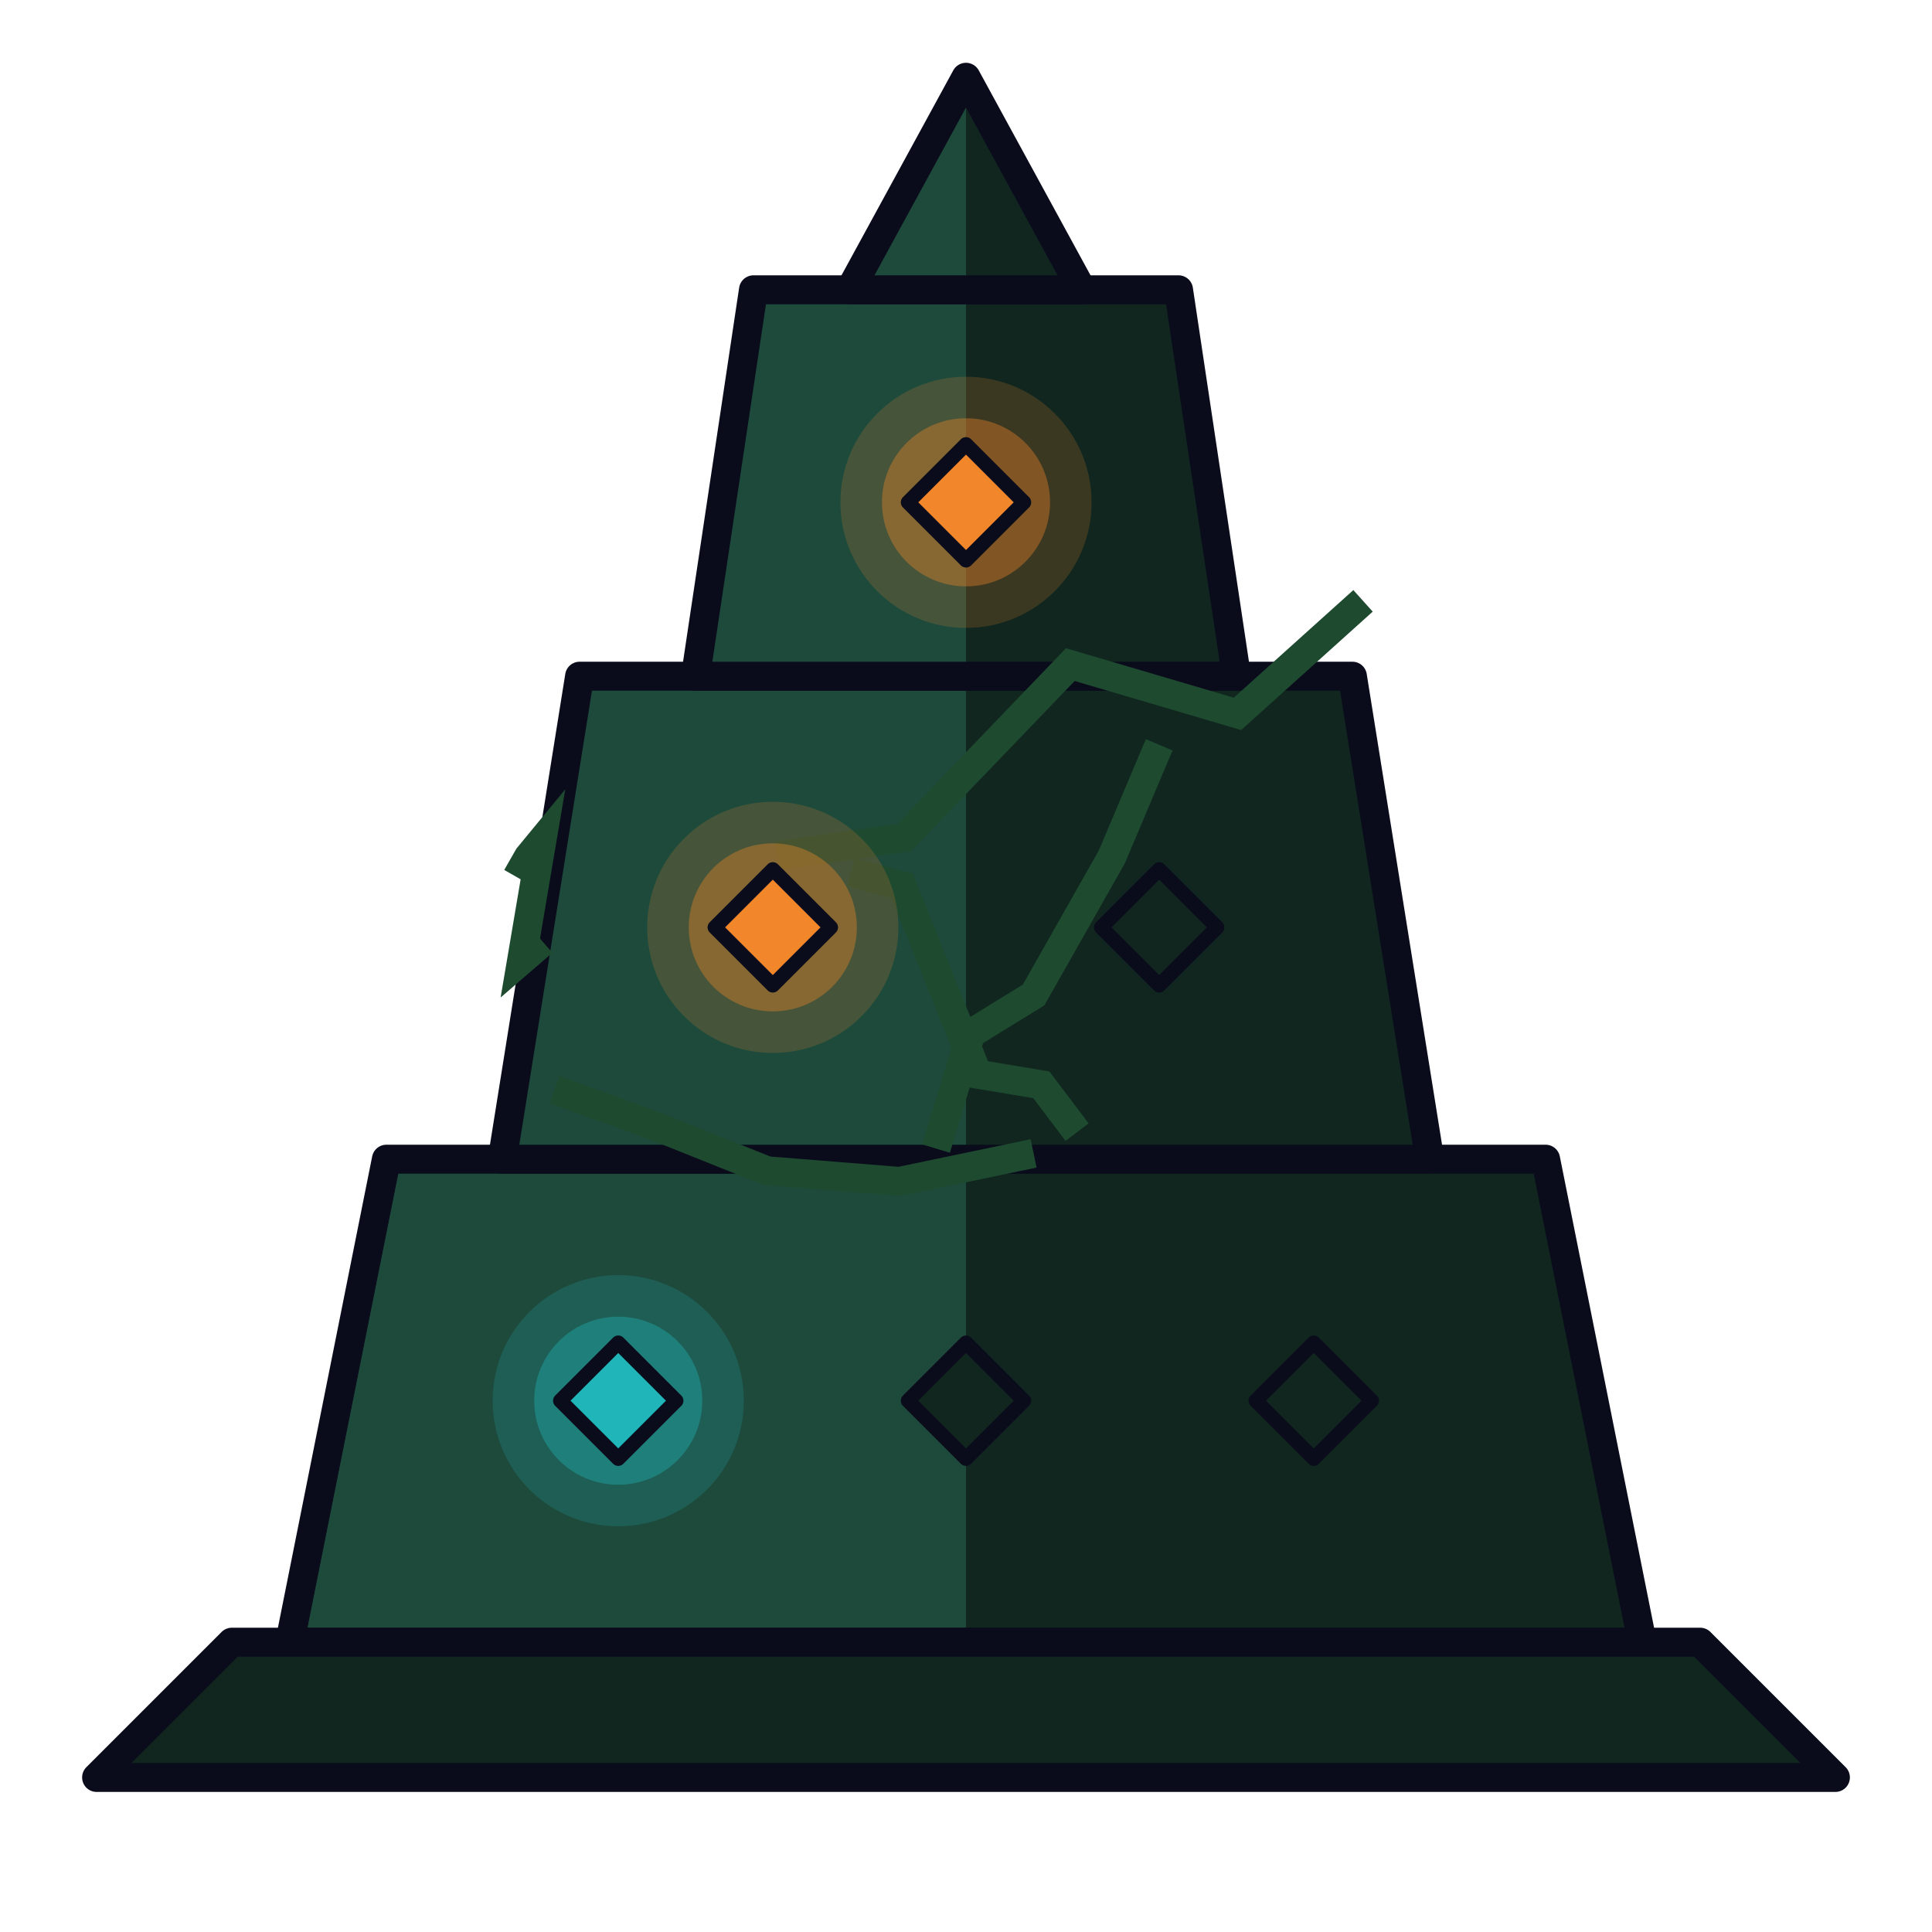
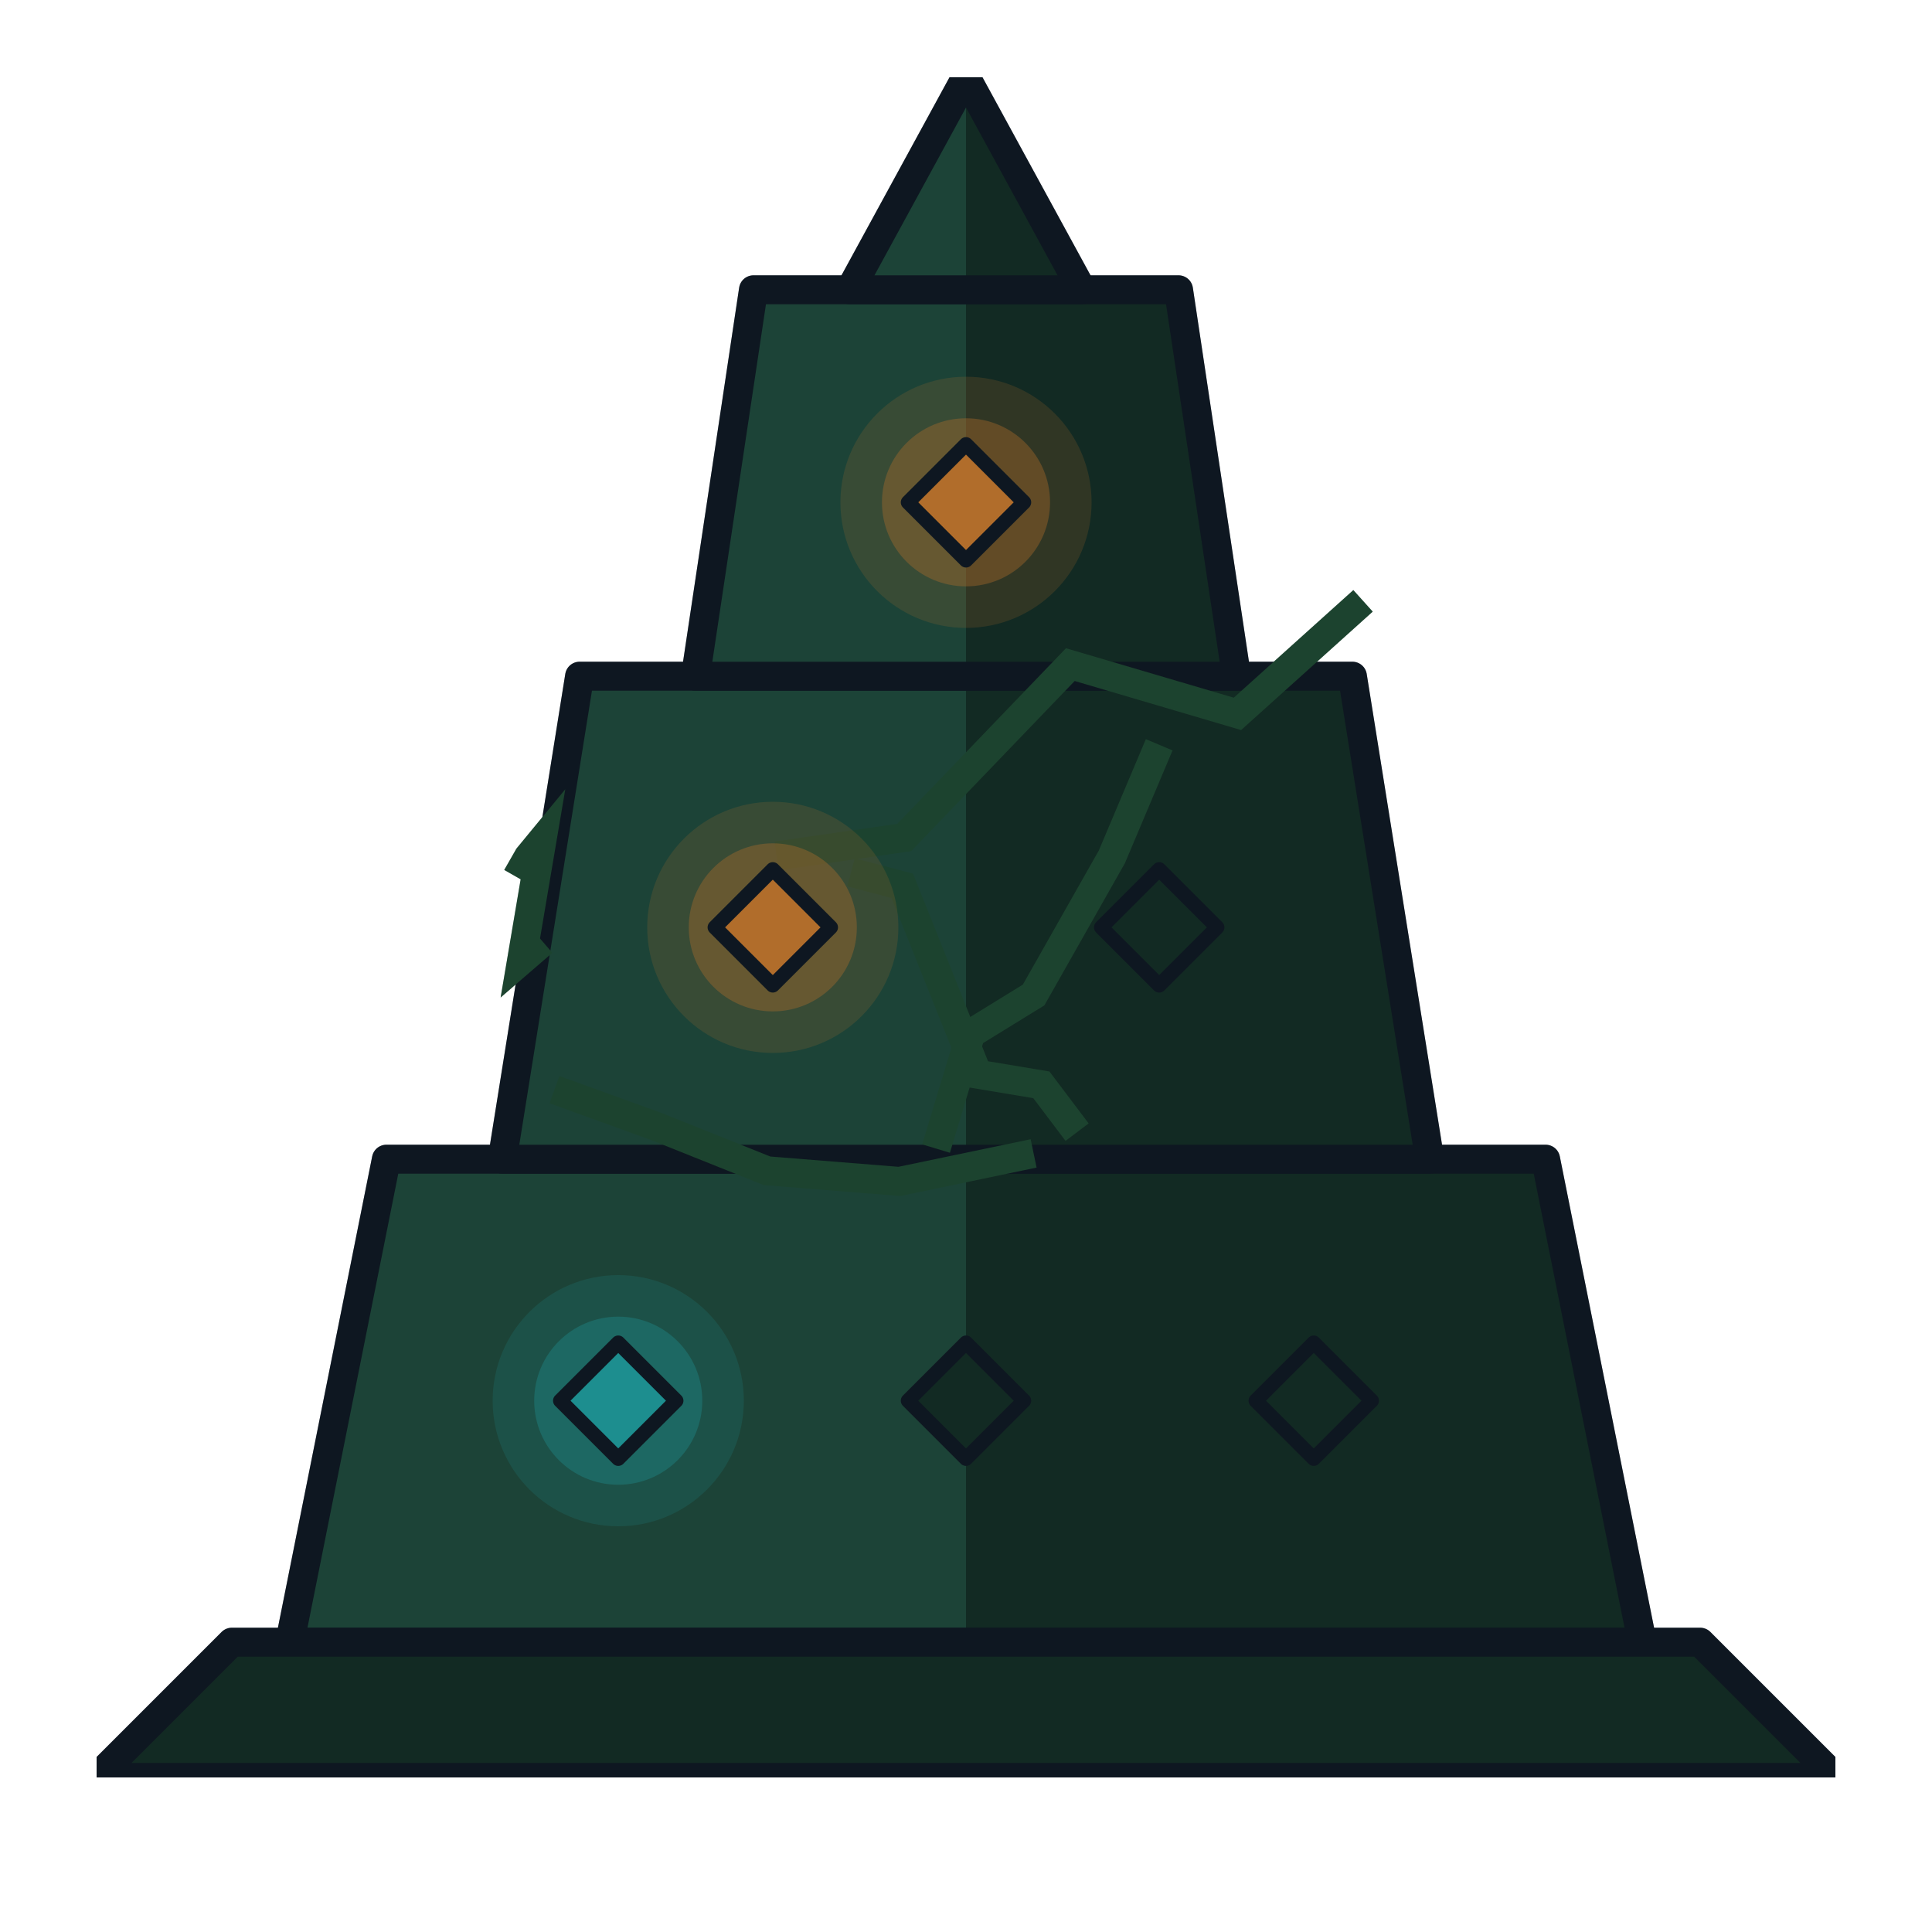
<svg xmlns="http://www.w3.org/2000/svg" width="200" height="200" viewBox="0 0 200 200">
-   <defs />
-   <polygon points="30.0,170.0 170.0,170.0 160.0,120.0 40.0,120.0" fill="#1E4A3C" />
-   <polygon points="100.0,170.0 170.0,170.0 160.0,120.0 100.0,120.0" fill="#10261f" />
-   <polygon points="30.0,170.0 170.0,170.0 160.0,120.0 40.0,120.0" fill="none" stroke="#0A0C1C" stroke-width="3" stroke-linejoin="round" />
-   <polygon points="52.0,120.0 148.0,120.0 140.0,70.0 60.0,70.0" fill="#1E4A3C" />
-   <polygon points="100.0,120.0 148.0,120.0 140.0,70.0 100.0,70.0" fill="#10261f" />
-   <polygon points="52.0,120.0 148.0,120.0 140.0,70.0 60.0,70.0" fill="none" stroke="#0A0C1C" stroke-width="3" stroke-linejoin="round" />
-   <polygon points="72.0,70.0 128.0,70.0 122.0,30.0 78.0,30.0" fill="#1E4A3C" />
-   <polygon points="100.0,70.0 128.0,70.0 122.0,30.0 100.0,30.0" fill="#10261f" />
-   <polygon points="72.0,70.0 128.0,70.0 122.0,30.0 78.0,30.0" fill="none" stroke="#0A0C1C" stroke-width="3" stroke-linejoin="round" />
-   <polygon points="88.0,30.0 112.0,30.0 100.0,8.0" fill="#1E4A3C" />
-   <polygon points="100.0,30.0 112.0,30.0 100.0,8.0" fill="#10261f" />
-   <polygon points="88.0,30.0 112.0,30.0 100.0,8.0" fill="none" stroke="#0A0C1C" stroke-width="3" stroke-linejoin="round" />
-   <polygon points="10.0,184.0 190.0,184.0 176.0,170.0 24.0,170.0" fill="#10261f" stroke="#0A0C1C" stroke-width="3" stroke-linejoin="round" />
-   <polyline points="96.9,118.9 100.5,107.0 107.0,103.0 115.1,88.7 120.0,77.1" stroke="#1e4a30" stroke-width="3" fill="none" />
-   <polyline points="107.0,119.4 93.1,122.3 79.4,121.2 67.9,116.6 57.4,112.8" stroke="#1e4a30" stroke-width="3" fill="none" />
-   <polyline points="80.4,88.6 93.6,86.7 110.8,68.8 128.1,73.9 141.1,62.2" stroke="#1e4a30" stroke-width="3" fill="none" />
-   <polyline points="53.5,90.8 54.7,88.7 56.1,87.0 54.0,99.4 56.2,97.5" stroke="#1e4a30" stroke-width="3" fill="none" />
-   <polyline points="88.1,90.3 93.4,91.7 101.2,111.2 107.8,112.3 111.5,117.2" stroke="#1e4a30" stroke-width="3" fill="none" />
-   <circle cx="64.0" cy="145.0" r="13.0" fill="#1FB5B9" opacity="0.19" />
-   <circle cx="64.0" cy="145.0" r="8.7" fill="#1FB5B9" opacity="0.38" />
-   <circle cx="64.0" cy="145.0" r="4.3" fill="#1FB5B9" opacity="0.56" />
-   <polygon points="64,139 70,145 64,151 58,145" fill="#1FB5B9" stroke="#0A0C1C" stroke-width="1.5" stroke-linejoin="round" />
-   <polygon points="100,139 106,145 100,151 94,145" fill="#10261f" stroke="#0A0C1C" stroke-width="1.5" stroke-linejoin="round" />
-   <polygon points="136,139 142,145 136,151 130,145" fill="#10261f" stroke="#0A0C1C" stroke-width="1.5" stroke-linejoin="round" />
-   <circle cx="80.0" cy="96.0" r="13.0" fill="#F2862B" opacity="0.19" />
-   <circle cx="80.0" cy="96.0" r="8.7" fill="#F2862B" opacity="0.38" />
-   <circle cx="80.0" cy="96.0" r="4.3" fill="#F2862B" opacity="0.56" />
-   <polygon points="80,90 86,96 80,102 74,96" fill="#F2862B" stroke="#0A0C1C" stroke-width="1.5" stroke-linejoin="round" />
-   <polygon points="120,90 126,96 120,102 114,96" fill="#10261f" stroke="#0A0C1C" stroke-width="1.5" stroke-linejoin="round" />
-   <circle cx="100.0" cy="52.0" r="13.0" fill="#F2862B" opacity="0.19" />
-   <circle cx="100.0" cy="52.0" r="8.7" fill="#F2862B" opacity="0.38" />
-   <circle cx="100.0" cy="52.0" r="4.3" fill="#F2862B" opacity="0.56" />
-   <polygon points="100,46 106,52 100,58 94,52" fill="#F2862B" stroke="#0A0C1C" stroke-width="1.5" stroke-linejoin="round" />
+   <defs>
+     <filter id="hz67" x="0" y="0" width="100%" height="100%" color-interpolation-filters="sRGB">
+       <feFlood flood-color="#18322c" flood-opacity="0.3" />
+       <feComposite in2="SourceAlpha" operator="in" result="h" />
+       <feMerge>
+         <feMergeNode in="SourceGraphic" />
+         <feMergeNode in="h" />
+       </feMerge>
+     </filter>
+   </defs>
+   <g filter="url(#hz67)">
+     <polygon points="30.0,170.0 170.0,170.0 160.0,120.0 40.0,120.0" fill="#1E4A3C" />
+     <polygon points="100.0,170.0 170.0,170.0 160.0,120.0 100.0,120.0" fill="#10261f" />
+     <polygon points="30.0,170.0 170.0,170.0 160.0,120.0 40.0,120.0" fill="none" stroke="#0A0C1C" stroke-width="3" stroke-linejoin="round" />
+     <polygon points="52.0,120.0 148.0,120.0 140.0,70.0 60.0,70.0" fill="#1E4A3C" />
+     <polygon points="100.0,120.0 148.0,120.0 140.0,70.0 100.0,70.0" fill="#10261f" />
+     <polygon points="52.0,120.0 148.0,120.0 140.0,70.0 60.0,70.0" fill="none" stroke="#0A0C1C" stroke-width="3" stroke-linejoin="round" />
+     <polygon points="72.0,70.0 128.0,70.0 122.0,30.0 78.0,30.0" fill="#1E4A3C" />
+     <polygon points="100.0,70.0 128.0,70.0 122.0,30.0 100.0,30.0" fill="#10261f" />
+     <polygon points="72.0,70.0 128.0,70.0 122.0,30.0 78.0,30.0" fill="none" stroke="#0A0C1C" stroke-width="3" stroke-linejoin="round" />
+     <polygon points="88.0,30.0 112.0,30.0 100.0,8.0" fill="#1E4A3C" />
+     <polygon points="100.0,30.0 112.0,30.0 100.0,8.0" fill="#10261f" />
+     <polygon points="88.0,30.0 112.0,30.0 100.0,8.0" fill="none" stroke="#0A0C1C" stroke-width="3" stroke-linejoin="round" />
+     <polygon points="10.0,184.0 190.0,184.0 176.0,170.0 24.0,170.0" fill="#10261f" stroke="#0A0C1C" stroke-width="3" stroke-linejoin="round" />
+     <polyline points="96.9,118.9 100.5,107.0 107.0,103.0 115.1,88.7 120.0,77.1" stroke="#1e4a30" stroke-width="3" fill="none" />
+     <polyline points="107.0,119.4 93.1,122.3 79.4,121.2 67.9,116.6 57.4,112.8" stroke="#1e4a30" stroke-width="3" fill="none" />
+     <polyline points="80.4,88.6 93.6,86.7 110.8,68.8 128.1,73.9 141.1,62.2" stroke="#1e4a30" stroke-width="3" fill="none" />
+     <polyline points="53.5,90.8 54.7,88.7 56.1,87.0 54.0,99.4 56.2,97.5" stroke="#1e4a30" stroke-width="3" fill="none" />
+     <polyline points="88.1,90.3 93.4,91.7 101.2,111.2 107.8,112.3 111.5,117.2" stroke="#1e4a30" stroke-width="3" fill="none" />
+     <circle cx="64.0" cy="145.0" r="13.0" fill="#1FB5B9" opacity="0.19" />
+     <circle cx="64.0" cy="145.0" r="8.7" fill="#1FB5B9" opacity="0.38" />
+     <circle cx="64.0" cy="145.0" r="4.3" fill="#1FB5B9" opacity="0.56" />
+     <polygon points="64,139 70,145 64,151 58,145" fill="#1FB5B9" stroke="#0A0C1C" stroke-width="1.5" stroke-linejoin="round" />
+     <polygon points="100,139 106,145 100,151 94,145" fill="#10261f" stroke="#0A0C1C" stroke-width="1.5" stroke-linejoin="round" />
+     <polygon points="136,139 142,145 136,151 130,145" fill="#10261f" stroke="#0A0C1C" stroke-width="1.5" stroke-linejoin="round" />
+     <circle cx="80.0" cy="96.0" r="13.0" fill="#F2862B" opacity="0.19" />
+     <circle cx="80.0" cy="96.0" r="8.7" fill="#F2862B" opacity="0.38" />
+     <circle cx="80.0" cy="96.0" r="4.3" fill="#F2862B" opacity="0.56" />
+     <polygon points="80,90 86,96 80,102 74,96" fill="#F2862B" stroke="#0A0C1C" stroke-width="1.5" stroke-linejoin="round" />
+     <polygon points="120,90 126,96 120,102 114,96" fill="#10261f" stroke="#0A0C1C" stroke-width="1.5" stroke-linejoin="round" />
+     <circle cx="100.0" cy="52.0" r="13.0" fill="#F2862B" opacity="0.19" />
+     <circle cx="100.0" cy="52.0" r="8.7" fill="#F2862B" opacity="0.38" />
+     <circle cx="100.0" cy="52.0" r="4.3" fill="#F2862B" opacity="0.56" />
+     <polygon points="100,46 106,52 100,58 94,52" fill="#F2862B" stroke="#0A0C1C" stroke-width="1.5" stroke-linejoin="round" />
+   </g>
</svg>
